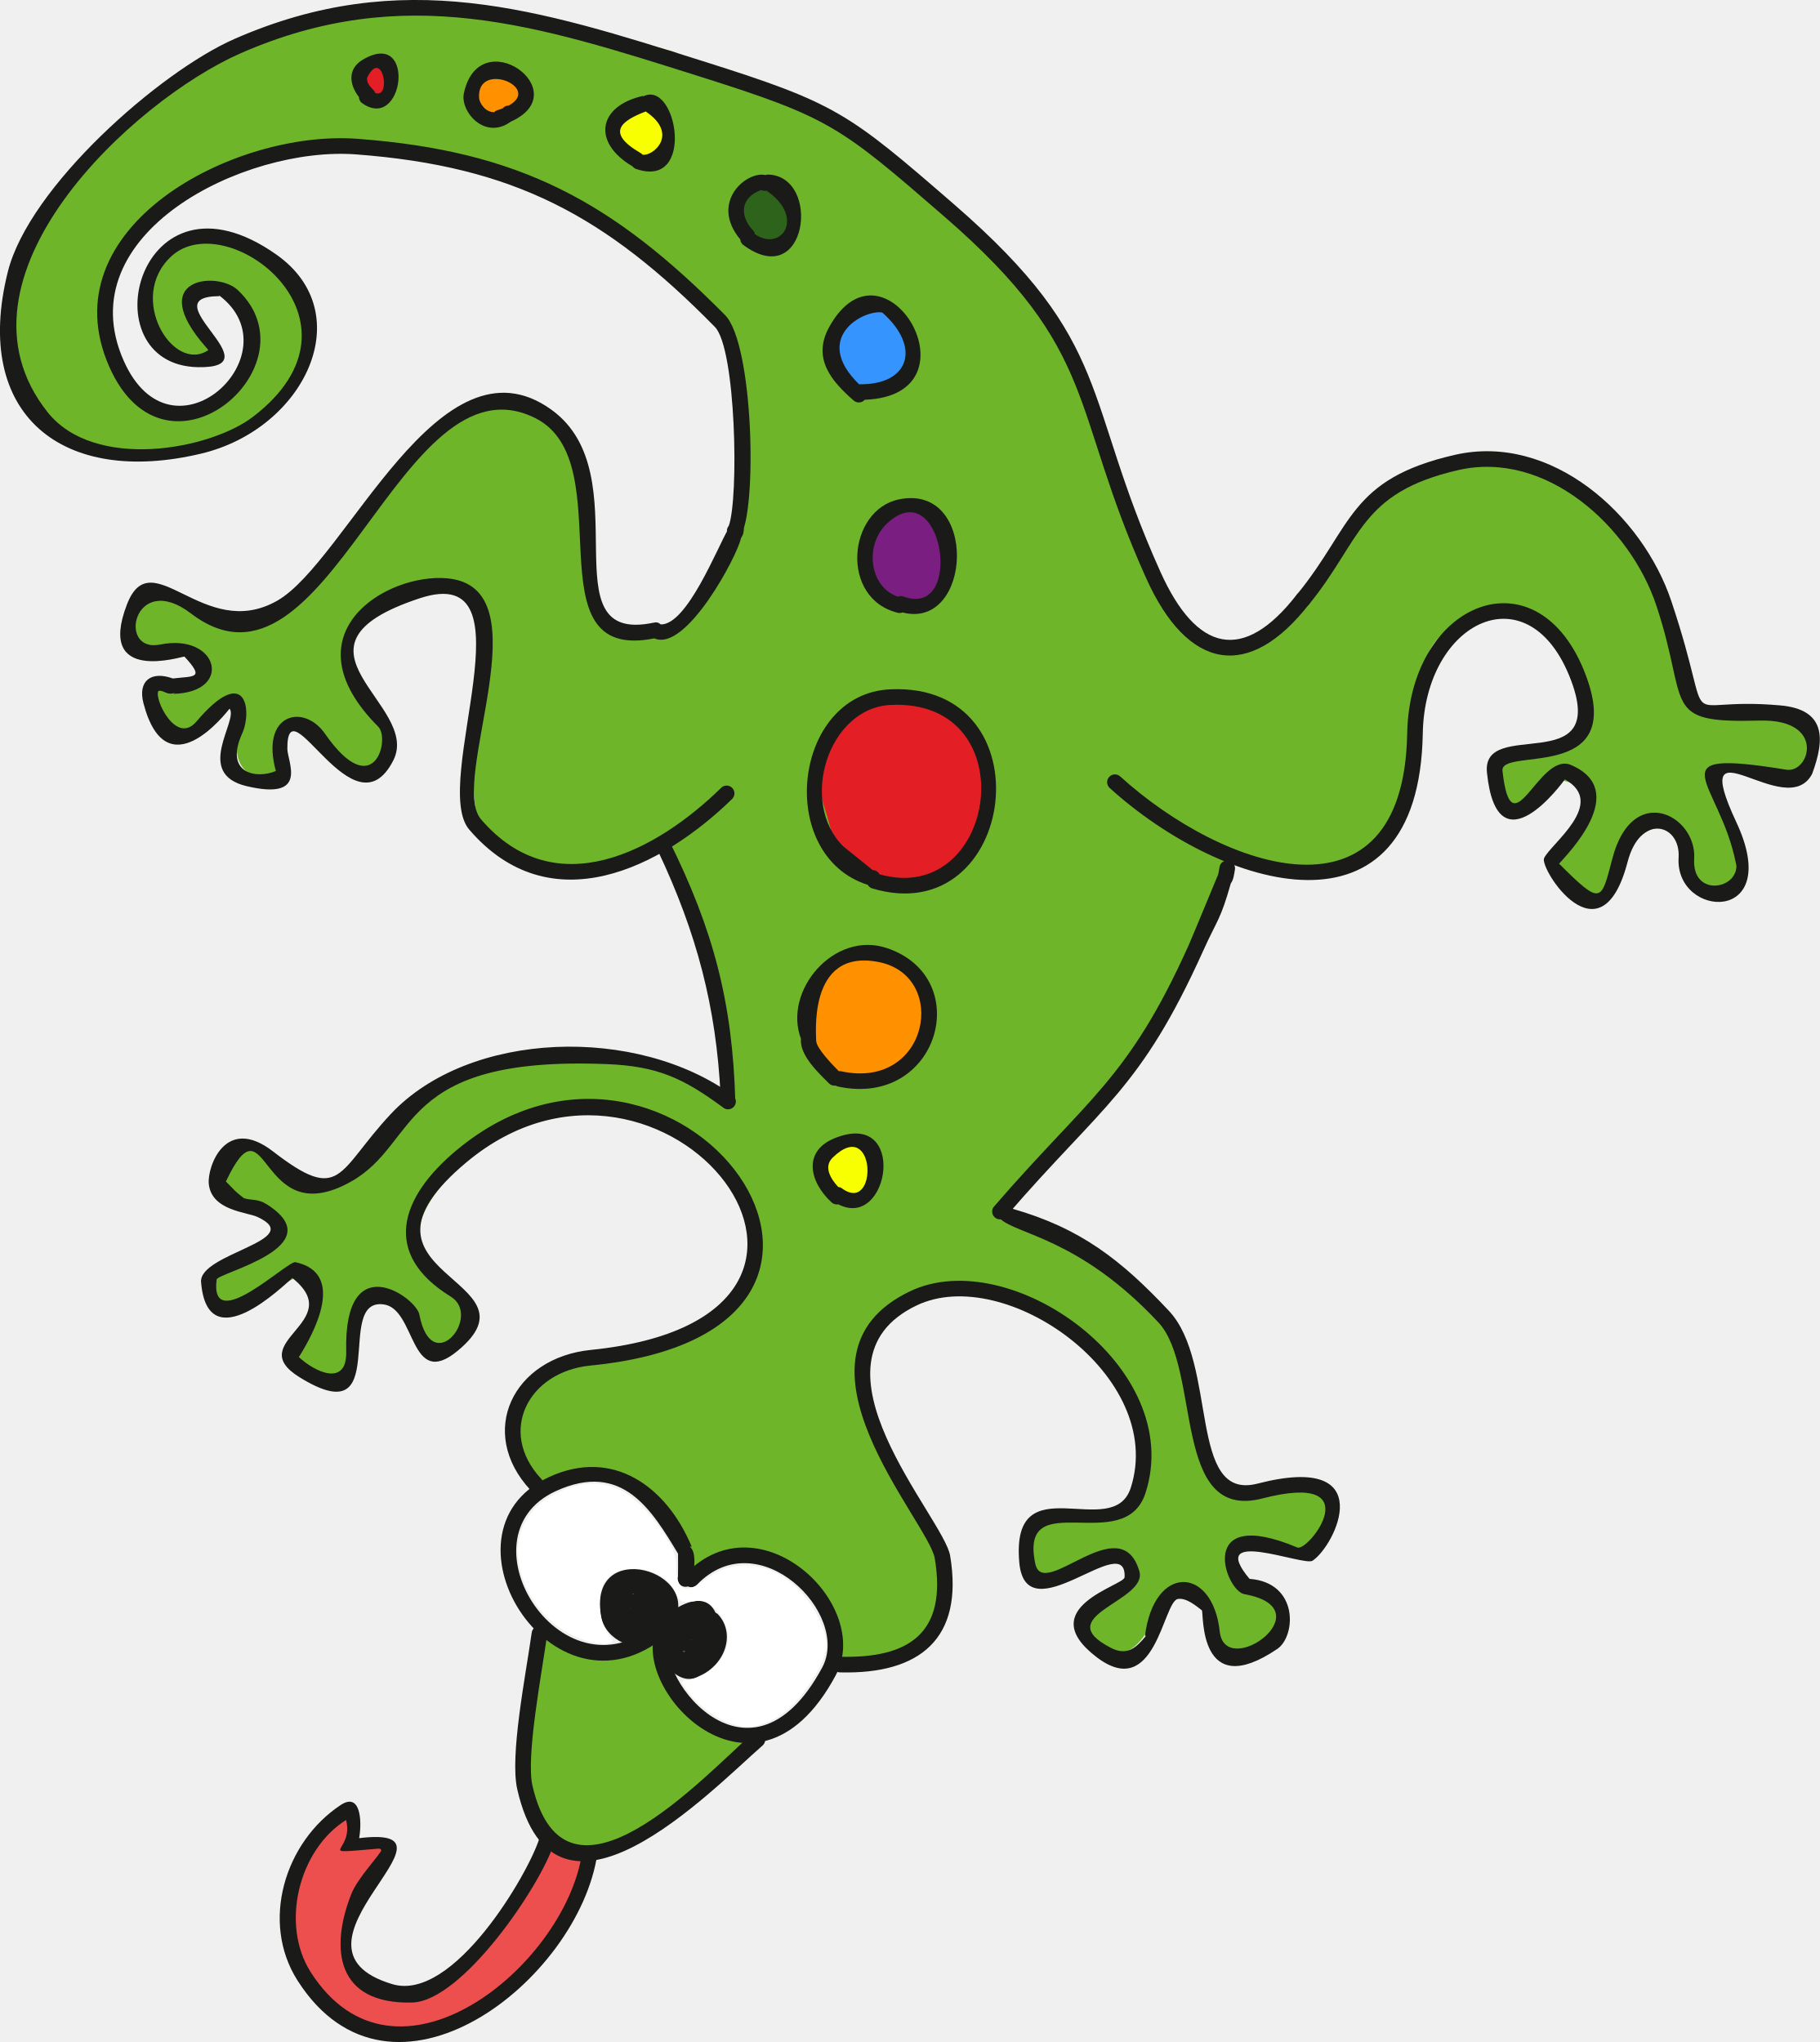
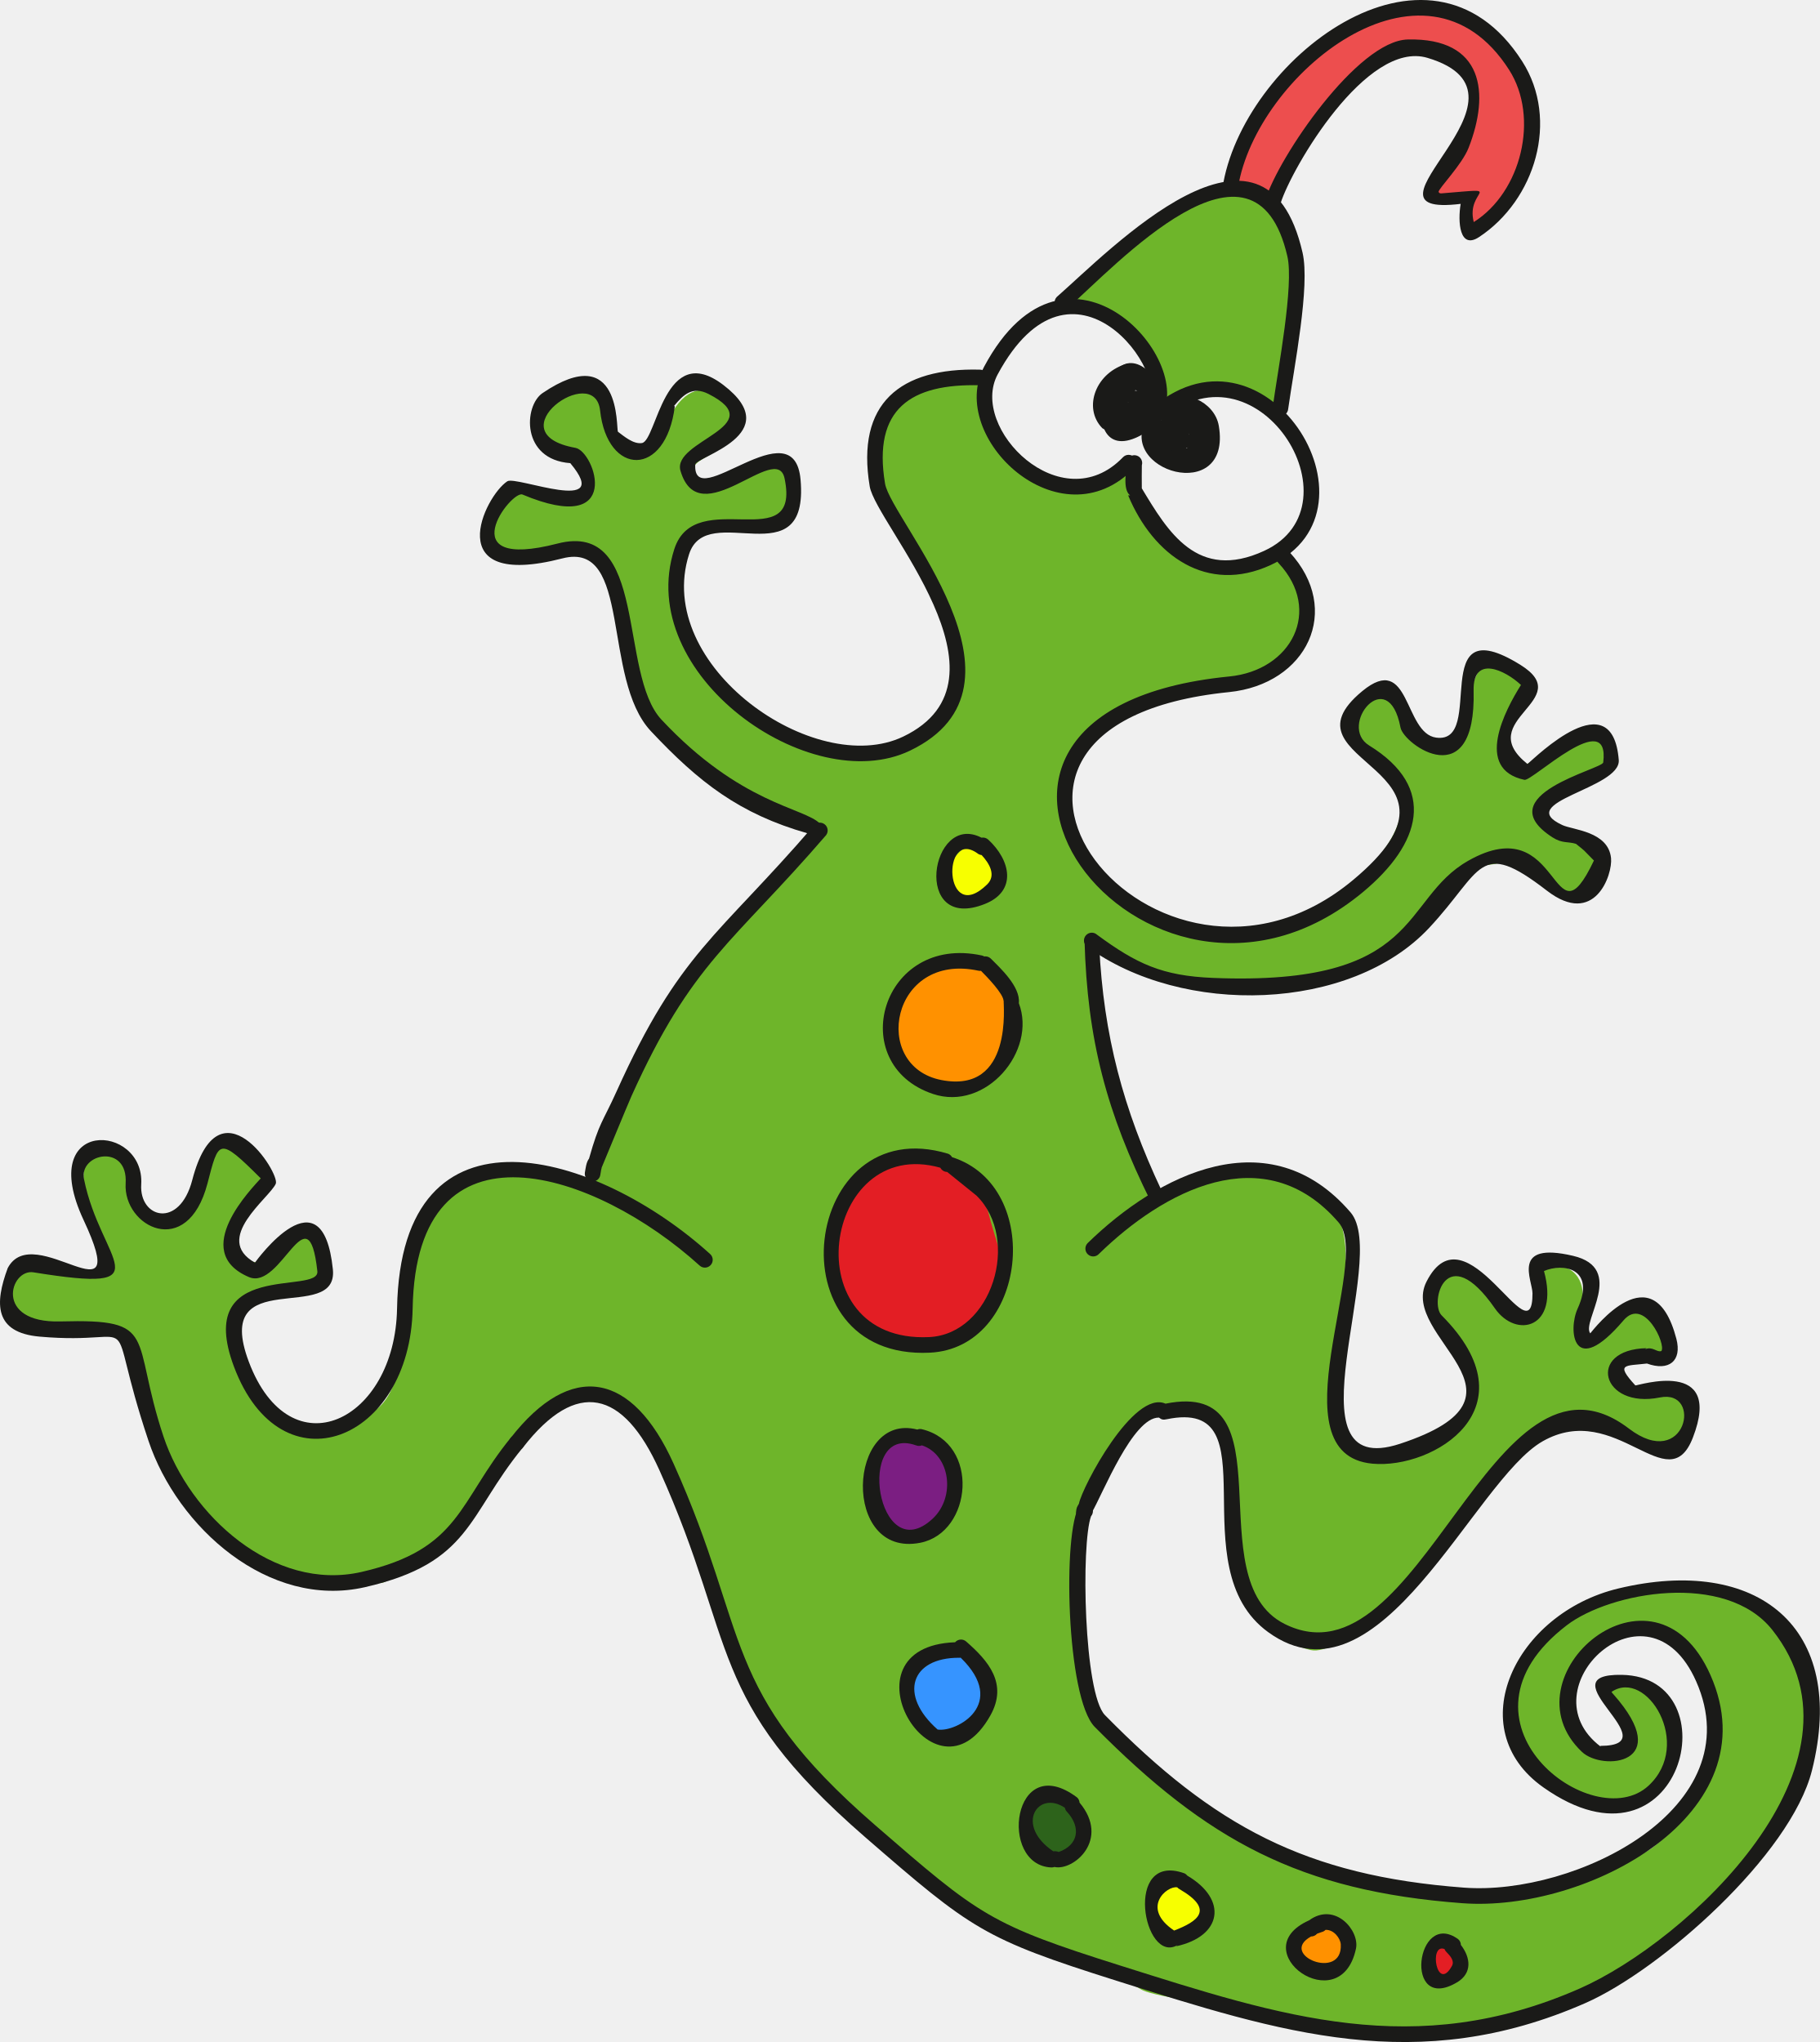
<svg xmlns="http://www.w3.org/2000/svg" width="32.186mm" height="36.119mm" viewBox="0 0 32.186 36.119" version="1.1" id="svg8">
  <defs id="defs2">
    <clipPath clipPathUnits="userSpaceOnUse" id="clipPath849">
      <path d="M -9,-9 H 851 V 605 H -9 Z" clip-rule="evenodd" id="path847" />
    </clipPath>
  </defs>
  <g id="layer1" transform="translate(-67.11012,-238.2269)">
-     <g id="g1911" transform="matrix(0.3527778,0,0,-0.3527778,-15.87394,433.8174)">
+     <g id="g1911" transform="matrix(-0.3527778,0,0,0.3527778,182.2742,78.77743)">
      <path d="m 262.646,462.145 c -0.534,-0.552 -1.802,-3.946 -3.481,-5.772 -1.393,-1.516 -3.727,-2.519 -5.508,-1.033 -0.932,0.778 -1.303,1.289 -1.062,2.72 0.092,0.547 2.116,3.7 1.945,3.857 -0.621,0.57 -2.1,-0.912 -1.573,1.184 0.337,1.339 -1.847,-0.298 -2.443,-1.922 -0.398,-1.085 -0.304,-0.449 -0.603,-1.861 -0.56,-2.64 -0.068,-2.725 1.465,-4.843 0.572,-0.79 1.289,-1.433 2.218,-1.737 1.877,-0.613 2.684,-0.67 4.526,0.066 0.81,0.324 4.447,3.41 4.75,4.317 0.172,0.514 1.876,2.845 1.627,3.955 -0.076,0.339 -0.938,0.416 -1.607,1.031 -0.129,0.119 -0.123,0.172 -0.253,0.037" style="fill:#ed4e4e;fill-opacity:1;fill-rule:evenodd;stroke:none" id="path1913" />
      <path d="m 260.408,497.747 c 0.655,0.671 4.392,1.361 5.35,1.157 2.907,-0.62 6.448,-2.481 6.945,-5.653 0.162,-1.035 0.547,-2.055 -0.262,-3.163 -1.148,-1.571 -0.875,-2.65 -3.595,-2.874 -0.513,-0.042 -5.242,-1.08 -5.59,-1.423 -1.22,-1.201 -1.681,-1.136 -2.113,-3.308 -0.096,-0.484 0.662,-3.102 1.714,-2.463 2.415,1.468 5.885,-0.91 6.53,-3.31 0.098,-0.363 0.521,-0.795 0.465,-1.366 l 0.034,-0.105 c 0.429,1.64 3.271,1.709 4.426,0.875 2.419,-1.745 2.386,-2.172 2.951,-4.871 0.118,-0.562 0.654,-0.118 1.633,-0.255 1.062,-0.149 2.958,1.525 3.409,2.353 0.518,0.952 -0.118,4.048 -0.831,4.814 -0.381,0.41 -2.576,4.314 -2.51,4.993 0.106,1.084 -0.904,1.775 -0.413,3.015 0.12,0.302 0.357,0.836 0.362,1.37 0.004,0.436 2.664,2.586 3.038,2.262 2.365,-0.282 2.846,0.175 5.437,-1.001 1.568,-0.712 3.64,-2.687 4.26,-4.264 0.714,-1.818 1.377,-3.105 0.478,-4.963 -1.04,-2.149 -5.624,0.702 -5.4,-3.173 0.039,-0.671 -0.161,-1.664 1.245,-1.129 0.589,0.224 3.471,2.038 3.727,0.373 0.128,-0.838 -2.229,-0.91 -2.272,-2.588 -0.01,-0.382 2.19,-3.486 3.773,0.54 0.587,1.493 2.366,1.355 2.644,-0.631 0.283,-2.022 2.873,-1.424 3.477,0.183 0.804,2.142 -3.054,1.574 -2.237,3.651 0.155,0.394 0.99,0.081 0.839,-0.077 1.159,0.802 2.758,-1.396 3.834,1.02 0.466,1.046 0.213,2.434 -1.157,2.276 -1.132,-0.131 -2.208,-0.639 -3.206,-0.395 -0.591,0.145 -1.773,1.965 -1.935,2.665 -0.33,1.429 -0.816,2.933 -1.198,4.38 -0.633,2.398 -1.923,3.088 -3.806,4.454 -0.089,0.064 -0.998,0.652 -1.041,0.667 -0.461,0.154 -2.886,1.491 -3.314,1.88 -0.674,0.614 -0.961,-0.142 0.761,1.667 0.647,0.68 1.418,1.704 2.112,2.432 0.066,0.069 0.132,0.143 0.197,0.214 1.458,0.123 6.635,9.136 6.934,10.854 0.031,0.175 0.801,2.827 1.073,2.663 3.767,-2.27 6.988,-0.718 8.697,3.203 0.387,0.888 -0.144,3.379 0.475,5.604 0.769,2.761 1.379,2.28 3.322,3.591 1.523,-0.648 1.586,0.517 3.767,-1.981 0.159,-0.182 1.064,-1.837 1.13,-2.213 0.851,-4.903 -6.261,-0.984 -3.903,-5.477 0.729,-1.389 1.61,1.323 2.912,1.07 2.656,-0.515 -0.297,-2.923 -0.342,-3.936 -0.054,-1.23 2.264,-2.974 2.784,-1.165 0.639,2.224 3.195,4.411 3.702,0.992 0.231,-1.555 3.938,-2.811 1.974,2.231 -1.219,3.129 -0.237,2.435 2.596,2.038 2.663,-0.373 2.098,3.339 -0.175,3.144 -0.482,-0.041 -3.121,0.116 -3.47,0.437 -1.136,1.044 -0.426,1.356 -1.329,3.062 -0.647,1.224 -0.776,2.956 -2.16,4.637 -1.532,1.86 -2.719,3.759 -5.429,4.229 -1.567,0.272 -0.769,0.586 -3.168,0.436 -1.821,-0.114 -0.778,0.17 -2.427,-0.6 -2.572,-1.201 -4.076,-3.8 -5.519,-6.108 l -0.108,-0.123 c -1.218,-2.191 -2.014,-2.876 -4.567,-2.436 -0.835,0.144 -2.333,2.025 -2.724,2.718 -2.06,3.653 -1.742,6.626 -4.009,10.725 -2.37,4.284 -4.39,7.059 -8.409,9.982 -0.37,0.269 -5.964,4.007 -6.188,4.048 -1.603,0.634 -3.89,1.218 -5.33,2.111 -0.827,0.512 -5.098,0.793 -7.134,1.682 -2.664,1.163 -5.565,0.654 -8.336,0.558 -0.225,-0.008 -0.792,-0.345 -0.944,-0.296 -0.495,-0.273 -2.344,0.118 -4.196,-1.04 -0.019,-0.012 -2.227,-0.905 -2.659,-1.129 -0.995,-0.518 -5.195,-3.195 -5.463,-4.118 -0.033,-0.113 -0.854,-1.225 -0.923,-1.289 -0.109,-0.52 -2.474,-1.859 -3.3,-4.576 -0.202,-0.666 -0.593,-1.159 -0.608,-2.034 -0.043,-2.598 -0.459,-2.346 0.804,-5.057 1.094,-2.347 5.665,-3.656 8.023,-2.48 0.554,0.276 1.367,-0.079 1.863,0.422 0.555,0.562 3.082,1.163 3.981,3.815 0.993,2.932 -0.239,4.98 -2.961,6.234 -2.126,0.98 -4.749,-0.49 -4.796,-2.819 -0.03,-1.493 -0.494,-1.78 1.287,-2.794 0.387,-0.22 1.434,-0.959 1.938,-0.208 0.064,0.096 -2.525,4.207 0.388,3.541 2.137,-0.489 2.836,-7.349 -2.67,-6.151 -1.287,0.28 -3.336,2.349 -3.298,3.914 0.076,3.152 0.68,4.595 3.312,6.722 0.442,0.357 3.898,2.121 4.221,2.007 3.107,0.472 3.935,0.969 7.292,0.296 2.155,-0.432 2.378,0.059 4.825,-1.083 1.267,-0.592 2.628,-0.897 4.021,-1.687 1.752,-0.995 7.633,-5.055 7.757,-7.151 0.082,-1.395 0.839,-2.386 0.674,-4.615 -0.044,-0.591 -3e-4,-0.83 -0.089,-1.497 1.002,-1.903 -1.785,-7.96 -4.128,-7.993 -3.404,-0.049 -3.26,1.123 -3.337,4.017 -0.071,2.676 -0.926,7.108 -4.087,7.813 -1.391,0.31 -4.804,-3.022 -5.657,-3.951 -0.439,-0.826 -3.858,-5.099 -4.683,-5.647 -2.234,-1.483 -2.562,-2.632 -5.528,-1.194 -0.313,0.152 -1.815,1.06 -2.135,0.84 -1.298,-0.41 -2.261,-3.414 1.02,-2.968 2.03,0.276 2.216,-2.62 -0.895,-1.654 -0.514,-0.444 0.683,-4.31 3.339,-1.248 0.188,0.217 1.488,0.627 0.996,-1.297 -0.326,-1.274 0.22,-2.195 1.569,-2.236 1.129,-0.034 -0.48,3.241 1.407,2.69 0.677,-0.198 1.475,-1.674 2.563,-2.126 1.496,-0.622 2.317,1.147 1.113,2.947 -1.005,1.503 -1.698,2.949 -0.343,4.422 0.369,0.542 3.238,2.079 3.849,1.85 1.664,-0.626 1.709,-0.393 2.171,-2.646 0.48,-2.343 -1.557,-8.29 0.164,-9.872 1.494,-1.373 2.273,-2.108 4.291,-1.847 1.231,0.159 3.018,0.504 3.949,1.307 1,0.862 1.844,-3.196 2.243,-3.991 0.135,-0.504 1.618,-7.006 1.617,-7.035 -0.095,-3.161 0.152,-0.829 -3.18,-0.203 -1.378,0.259 -2.366,0.401 -3.724,0.594 -0.849,0.121 -2.73,0.379 -3.475,0.057 -0.77,0.239 -4.903,-2.009 -5.476,-2.677 -0.434,-0.505 -3.262,-3.542 -3.697,-3.492 -1.207,0.139 -1.72,-0.912 -3.697,1.021 -0.957,0.935 -1.829,0.179 -2.174,-0.709 -0.809,-1.015 0.746,-1.655 1.636,-1.695 0.487,-0.021 2.77,-1.519 -0.126,-2.238 -1.055,-0.262 -2.717,-1.329 -1.841,-2.695 0.662,-1.033 2.142,0.09 3.01,0.725 1.832,1.341 2.176,0.771 1.589,-1.318 -0.327,-1.162 -1.746,-2.228 0.933,-3.118 1.718,-0.571 0.931,5.872 3.882,3.158 0.605,-0.556 0.17,-2.437 2.63,-1.233 0.804,0.393 0.838,1.878 -0.335,2.615 -2.432,1.528 -1.685,3.815 0.006,5.532 0.416,0.423 1.388,1.794 2.108,1.892 0.078,0.011 0.477,0.385 0.557,0.472" style="fill:#6eb52a;fill-opacity:1;fill-rule:evenodd;stroke:none" id="path1915" />
      <path d="m 268.379,472.894 c -1.003,-1.495 -2.852,-1.964 -4.371,-0.966 -0.256,0.168 -1.409,0.816 -1.566,0.645 -0.871,-0.948 -0.978,-4.642 -0.799,-5.95 0.284,-2.084 -0.383,-2.622 1.622,-4.466 1.377,-1.266 1.735,-1.131 3.534,-0.271 1.133,0.542 6.423,5.408 5.976,5.311 -0.918,-0.199 -4.144,2.415 -4.075,3.5 0.026,0.404 -0.272,0.117 -0.152,1.083 0.012,0.092 -0.205,1.06 -0.169,1.114" style="fill:#6eb52a;fill-opacity:1;fill-rule:evenodd;stroke:none" id="path1917" />
      <path d="m 277.968,511.274 c 0.873,-0.825 2.079,-1.148 3.255,-1.036 1.254,0.119 3.05,2.099 3.264,3.295 0.313,1.742 0.443,1.452 -0.283,3.283 -0.465,1.171 -1.473,1.949 -2.65,2.357 -1.388,0.481 -1.126,0.507 -2.662,0.125 -1.081,-0.269 -2.263,-2.252 -2.381,-3.338 -0.144,-1.318 -0.377,-0.636 0.146,-2.309 0.367,-1.174 0.164,-1.262 1.206,-2.141 0.076,-0.064 -0.039,-0.099 0.106,-0.236" style="fill:#e31e24;fill-opacity:1;fill-rule:evenodd;stroke:none" id="path1919" />
      <path d="m 279.688,524.326 c 1.482,-0.009 2.039,-1.016 2.924,1.054 0.388,0.906 -0.004,1.721 -0.454,2.52 -0.423,0.751 -0.597,1.006 -1.414,1.2 -0.816,0.194 -1.929,-0.91 -2.018,-1.709 -0.105,-0.938 -0.025,-1.868 0.634,-2.582 0.13,-0.141 0.247,-0.483 0.328,-0.483" style="fill:#7b1e82;fill-opacity:1;fill-rule:evenodd;stroke:none" id="path1921" />
      <path d="m 277.785,535.083 c 0.65,-0.829 3.108,0.763 3.055,1.46 -0.095,1.254 -0.494,1.67 -1.317,2.656 -0.797,0.955 -3.264,-1.031 -2.211,-3.21 0.083,-0.172 0.355,-0.757 0.472,-0.906" style="fill:#3694ff;fill-opacity:1;fill-rule:evenodd;stroke:none" id="path1923" />
      <path d="m 254.004,549.436 c 0.466,-0.66 0.676,0.809 0.63,1.274 -0.041,0.411 -0.407,0.563 -0.836,0.276 -0.597,-0.399 -0.366,-0.883 -0.063,-1.444 0.004,-0.008 0.385,-0.27 0.27,-0.107" style="fill:#e31e24;fill-opacity:1;fill-rule:evenodd;stroke:none" id="path1925" />
      <path d="m 276.82,500.839 c 1.135,-1.044 1.221,-0.938 2.733,-0.744 0.747,0.096 1.565,1.657 1.786,2.292 0.43,1.238 0.677,1.456 -0.287,2.83 -0.699,0.996 -1.905,1.769 -3.217,1.231 -0.463,-0.19 -1.436,-0.601 -1.641,-1.086 -0.414,-0.979 -0.252,-2.014 -0.174,-3.035 0.049,-0.653 0.34,-1.063 0.801,-1.487" style="fill:#ff9100;fill-opacity:1;fill-rule:evenodd;stroke:none" id="path1927" />
      <path d="m 259.347,548.657 c 0.233,0.133 1.784,-0.553 2.037,1.266 0.098,0.706 -0.958,0.433 -1.493,0.588 -0.276,0.08 -1.335,-0.978 -0.623,-1.754 0.017,-0.018 0.053,-0.115 0.079,-0.1" style="fill:#ff9100;fill-opacity:1;fill-rule:evenodd;stroke:none" id="path1929" />
      <path d="m 273.142,542.165 c 0.607,-0.375 1.79,-0.18 1.791,0.916 6e-4,1.387 -0.119,1.413 -1.269,2.131 -0.328,0.205 -1.723,-0.156 -1.327,-1.398 0.056,-0.174 0.573,-1.506 0.804,-1.649" style="fill:#2d631b;fill-opacity:1;fill-rule:evenodd;stroke:none" id="path1931" />
      <path d="m 266.733,546.673 c 0.682,-0.085 0.964,-0.634 1.73,0.349 0.057,0.072 0.525,2.977 -1.631,1.806 -0.613,-0.333 -0.649,-0.847 -0.785,-1.015 0.228,-1.063 0.154,-0.472 0.616,-1.034 z" style="fill:#f7ff00;fill-opacity:1;fill-rule:evenodd;stroke:none" id="path1933" />
      <path d="m 276.599,495.135 c 0.427,-0.775 1.184,-1.087 1.851,-0.32 0.497,0.573 0.363,0.306 0.446,1.154 0.04,0.408 -0.541,1.336 -1.091,1.187 -0.802,-0.218 -2.025,-0.918 -1.294,-1.873 0.014,-0.018 0.083,-0.138 0.088,-0.148" style="fill:#f7ff00;fill-opacity:1;fill-rule:evenodd;stroke:none" id="path1935" />
    </g>
-     <g id="g1937" transform="matrix(0.3527778,0,0,-0.3527778,-15.87394,433.8174)">
+     <g id="g1937" transform="matrix(-0.3527778,0,0,0.3527778,182.2805,78.75574)">
      <g id="g1939">
        <path d="m 268.911,472.532 c -1.242,-1.709 3.798,-8.648 7.537,-1.718 1.452,2.692 -3.191,7.356 -6.274,4.162 -0.146,-0.159 -0.394,-0.17 -0.553,-0.023 -0.159,0.146 -0.17,0.394 -0.023,0.553 3.727,3.863 9.419,-1.55 7.529,-5.079 -4.175,-7.797 -10.922,-0.096 -8.756,2.673 0.157,0.149 0.404,0.143 0.553,-0.013 0.149,-0.157 0.143,-0.404 -0.013,-0.553" style="fill:#1a1a18;fill-opacity:1;fill-rule:evenodd;stroke:none" id="path1941" />
      </g>
      <g id="g1943">
        <path d="m 268.924,472.678 c -5.753,-5.326 -12.221,4.903 -6.163,7.696 3.188,1.47 5.886,-0.463 7.148,-3.495 l -0.101,0.006 c 0.39,-0.3 0.188,-1.235 0.162,-1.739 -0.063,-0.207 -0.281,-0.324 -0.488,-0.261 -0.207,0.063 -0.323,0.281 -0.261,0.488 0.007,0.723 0.005,0.347 0.002,1.157 -1.299,2.153 -2.78,4.679 -6.135,3.133 -4.981,-2.295 0.452,-10.9 5.259,-6.455 0.146,0.159 0.394,0.17 0.553,0.023 0.159,-0.146 0.17,-0.394 0.023,-0.553" style="fill:#1a1a18;fill-opacity:1;fill-rule:evenodd;stroke:none" id="path1945" />
      </g>
      <g id="g1947">
        <path d="m 269.442,471.652 c 0.029,-0.018 0.059,-0.034 0.091,-0.048 0.017,0.006 0.033,0.014 0.049,0.026 -0.048,-10e-4 -0.095,0.006 -0.141,0.022 z m 0.473,0.558 c 0.057,0.191 0.083,0.384 0.053,0.507 -0.095,-0.022 -0.259,-0.102 -0.307,-0.154 0.01,-0.085 0.122,-0.199 0.176,-0.254 0.032,-0.029 0.058,-0.063 0.078,-0.099 z m -1.329,-0.685 c -0.598,0.642 -0.714,1.67 0.818,2.414 3.324,1.612 1.672,-6.116 -0.866,-2.897 -0.1,0.156 -0.076,0.356 0.048,0.483" style="fill:#1a1a18;fill-opacity:1;fill-rule:evenodd;stroke:none" id="path1949" />
      </g>
      <g id="g1951">
        <path d="m 269.53,472.919 c 0.466,0.194 0.654,0.1 1.029,-0.227 0.159,-0.146 0.17,-0.394 0.023,-0.553 -0.146,-0.159 -0.394,-0.17 -0.553,-0.023 -0.113,0.099 -0.081,0.078 -0.131,0.112 l -0.009,-0.004 c -0.192,-0.099 -0.428,-0.024 -0.527,0.168 -0.099,0.192 -0.024,0.428 0.168,0.527" style="fill:#1a1a18;fill-opacity:1;fill-rule:evenodd;stroke:none" id="path1953" />
      </g>
      <g id="g1955">
        <path d="m 269.785,471.04 c 0.948,0.241 1.379,1.35 0.938,1.854 -0.17,0.134 -0.2,0.379 -0.067,0.55 0.133,0.17 0.379,0.2 0.549,0.067 0.998,-1.029 0.313,-2.833 -1.284,-3.24 -0.213,-0.038 -0.416,0.104 -0.454,0.317 -0.038,0.213 0.104,0.416 0.317,0.454" style="fill:#1a1a18;fill-opacity:1;fill-rule:evenodd;stroke:none" id="path1957" />
      </g>
      <g id="g1959">
        <path d="m 268.321,473.445 c 0.998,2.06 -3.463,2.055 -2.068,-0.254 0.209,-0.346 0.631,-0.465 1.013,-0.499 0.138,0.107 0.335,0.111 0.48,-6e-4 0.171,-0.133 0.201,-0.379 0.069,-0.549 -0.558,-0.615 -2.239,-0.017 -2.453,1.257 -0.672,3.996 5.265,2.266 3.568,-0.446 -0.136,-0.168 -0.382,-0.194 -0.55,-0.058 -0.168,0.136 -0.194,0.382 -0.058,0.55" style="fill:#1a1a18;fill-opacity:1;fill-rule:evenodd;stroke:none" id="path1961" />
      </g>
      <g id="g1963">
        <path d="m 268.21,474.421 c 0.656,-0.672 0.502,-1.098 0.045,-1.298 -0.101,-0.516 -0.459,-0.788 -1.173,-0.326 -0.13,0.084 -0.221,0.179 -0.28,0.283 -0.929,0.244 -1.599,0.977 -0.241,2.141 0.666,0.57 1.234,0.022 1.522,-0.722 0.046,-0.017 0.089,-0.043 0.127,-0.078 z m -1.371,-0.63 c 0.036,0.065 0.08,0.13 0.13,0.193 0.142,0.154 0.38,0.169 0.539,0.035 -0.148,0.209 -0.393,0.406 -0.54,0.498 -0.387,-0.431 -0.335,-0.636 -0.129,-0.726" style="fill:#1a1a18;fill-opacity:1;fill-rule:evenodd;stroke:none" id="path1965" />
      </g>
      <g id="g1967">
        <path d="m 267.421,472.358 c -4.235,1.391 1.517,3.461 1.435,1.385 0.046,-0.171 -0.029,-0.357 -0.191,-0.445 -0.19,-0.103 -0.427,-0.033 -0.531,0.157 -0.014,0.029 -0.025,0.053 -0.034,0.075 -0.752,0.676 -2.37,0.204 -0.476,-0.416 0.209,-0.056 0.333,-0.271 0.277,-0.48 -0.056,-0.209 -0.271,-0.333 -0.479,-0.276 z m 0.651,1.358 c 8e-4,0.015 0.002,0.031 0.004,0.049 -0.002,-0.017 -0.003,-0.033 -0.004,-0.049" style="fill:#1a1a18;fill-opacity:1;fill-rule:evenodd;stroke:none" id="path1969" />
      </g>
      <g id="g1971">
        <path d="m 268.057,473.727 c 0.019,0.414 0.004,0.536 -0.279,0.826 -0.159,0.146 -0.169,0.394 -0.023,0.553 0.146,0.159 0.394,0.17 0.553,0.023 0.498,-0.511 0.555,-0.785 0.524,-1.512 -0.03,-0.214 -0.229,-0.363 -0.442,-0.333 -0.214,0.03 -0.363,0.229 -0.333,0.443" style="fill:#1a1a18;fill-opacity:1;fill-rule:evenodd;stroke:none" id="path1973" />
      </g>
      <g id="g1975">
        <path d="m 273.493,466.94 c -2.676,-2.345 -10.447,-10.46 -12.33,-2.223 -0.383,1.677 0.418,5.686 0.721,7.826 0.015,0.215 0.202,0.378 0.418,0.363 0.216,-0.015 0.378,-0.202 0.363,-0.418 -0.276,-1.98 -1.074,-6.139 -0.74,-7.591 1.648,-7.149 8.642,0.518 10.991,2.573 0.146,0.159 0.394,0.17 0.553,0.023 0.159,-0.146 0.17,-0.394 0.023,-0.553" style="fill:#1a1a18;fill-opacity:1;fill-rule:evenodd;stroke:none" id="path1977" />
      </g>
      <g id="g1979">
        <path d="m 265.181,461.488 c -0.94,-6.376 -10.332,-13.733 -15.032,-6.363 -1.873,2.936 -0.642,6.953 2.164,8.804 0.988,0.652 1.075,-0.781 0.924,-1.663 5.926,0.719 -4.576,-5.461 1.665,-7.321 3.065,-0.913 6.816,5.546 7.361,7.285 0.047,0.211 0.256,0.344 0.467,0.297 0.211,-0.047 0.344,-0.256 0.297,-0.467 -0.661,-2.143 -4.613,-7.976 -7.136,-8.036 -3.817,-0.091 -4.122,2.703 -3.051,5.433 0.332,0.848 1.509,2.039 1.506,2.212 -0.013,0.024 -0.043,0.047 -0.065,0.064 -0.045,0.008 -0.056,0.009 -0.115,0.004 -3.303,-0.272 -1.163,-0.223 -1.585,1.441 -2.383,-1.496 -3.299,-5.24 -1.774,-7.629 4.242,-6.648 12.696,0.27 13.592,5.895 -0.013,0.216 0.152,0.401 0.368,0.414 0.216,0.012 0.401,-0.152 0.414,-0.368" style="fill:#1a1a18;fill-opacity:1;fill-rule:evenodd;stroke:none" id="path1981" />
      </g>
      <g id="g1983">
        <path d="m 277.339,471.361 c 3.455,-0.088 5.383,1.168 4.757,4.93 -0.307,1.846 -8.02,10.144 -1.247,13.392 5.013,2.404 13.846,-3.82 11.811,-10.11 -1.049,-3.244 -6.368,0.462 -5.526,-3.545 0.399,-1.898 4.272,2.839 5.217,-0.377 0.446,-1.518 -4.578,-2.238 -1.406,-3.853 0.795,-0.404 1.256,0.019 1.74,0.614 l -0.051,-0.009 c 0.442,3.614 3.389,3.526 3.747,0.226 0.27,-2.48 5.326,1.136 1.237,1.87 -0.976,0.175 -2.457,4.487 2.654,2.341 0.562,-0.236 3.698,3.868 -1.755,2.458 -4.567,-1.181 -3.038,6.506 -5.215,8.832 -3.973,4.245 -7.134,4.396 -7.946,5.21 -0.159,0.146 -0.17,0.394 -0.023,0.553 0.146,0.159 0.394,0.17 0.553,0.023 0.076,-0.076 0.056,-0.054 0.088,-0.088 3.429,-0.975 5.465,-2.573 7.858,-5.121 2.483,-2.644 0.938,-9.57 4.441,-8.665 6.195,1.601 3.898,-3.126 2.759,-3.867 -0.44,-0.286 -5.366,1.733 -3.156,-0.909 2.476,-0.181 2.334,-2.874 1.391,-3.513 -3.963,-2.684 -3.685,1.767 -3.779,1.937 -0.298,0.224 -0.778,0.638 -1.205,0.568 -0.749,-0.124 -1.117,-5.182 -4.085,-2.908 -3.216,2.465 1.393,3.592 1.413,3.991 0.128,2.497 -4.96,-2.938 -5.28,0.758 -0.433,5.001 4.702,0.964 5.59,3.734 1.795,5.596 -6.314,11.263 -10.736,9.143 -5.956,-2.854 1.362,-10.639 1.68,-12.547 0.696,-4.171 -1.528,-5.955 -5.521,-5.851 -0.216,-0.002 -0.393,0.172 -0.395,0.388 -0.002,0.216 0.172,0.393 0.388,0.395" style="fill:#1a1a18;fill-opacity:1;fill-rule:evenodd;stroke:none" id="path1985" />
      </g>
      <g id="g1987">
        <path d="m 261.823,479.721 c -2.69,2.902 -0.881,6.63 3.03,7.025 16.322,1.648 3.665,17.664 -6.222,9.42 -6.831,-5.695 3.981,-5.806 -0.462,-9.47 -2.414,-1.989 -2.068,2.114 -3.705,2.332 -2.541,0.34 0.519,-6.584 -4.215,-3.653 -2.886,1.787 2.423,2.754 -0.362,4.976 -0.43,-0.359 -4.258,-4.153 -4.576,-0.203 -0.116,1.44 5.34,2.104 2.825,3.266 -0.533,0.247 -2.298,0.311 -2.438,1.654 -0.086,0.829 0.818,3.484 3.216,1.633 3.448,-2.663 3.199,-1.028 5.904,1.868 3.936,4.212 12.371,4.455 17.178,0.919 0.159,-0.146 0.17,-0.394 0.023,-0.553 -0.146,-0.159 -0.394,-0.17 -0.553,-0.023 -1.978,1.455 -3.264,2.062 -5.812,2.164 -10.559,0.425 -9.369,-3.934 -12.803,-5.878 -4.726,-2.675 -4.151,4.504 -6.295,-0.007 0.631,-0.637 0.349,-0.392 0.929,-0.86 -0.025,0.022 -0.016,0.015 -0.028,0.023 0.401,-0.126 0.683,-0.01 1.168,-0.32 3.309,-2.118 -2.492,-3.419 -2.535,-3.761 -0.357,-2.85 3.558,0.956 3.949,0.872 2.534,-0.539 0.972,-3.495 0.175,-4.758 0.799,-0.748 2.418,-1.52 2.374,0.286 -0.131,5.289 3.503,2.704 3.666,1.849 0.616,-3.243 3.17,-0.085 1.572,0.899 -3.454,2.127 -2.574,4.949 0.296,7.34 11.019,9.181 24.523,-9.048 6.714,-10.799 -3.129,-0.307 -4.668,-3.313 -2.485,-5.666 0.159,-0.146 0.17,-0.394 0.023,-0.553 -0.146,-0.159 -0.394,-0.17 -0.553,-0.023" style="fill:#1a1a18;fill-opacity:1;fill-rule:evenodd;stroke:none" id="path1989" />
      </g>
      <g id="g1991">
        <path d="m 285.051,493.918 c 4.696,5.447 6.718,6.341 9.757,13.083 0.207,0.46 1.493,3.592 1.504,3.606 l -0.011,-0.016 c 0.04,0.149 0.01,0.031 0.069,0.359 0.031,0.214 0.229,0.362 0.443,0.332 0.214,-0.031 0.362,-0.229 0.332,-0.443 -0.039,-0.21 -0.065,-0.518 -0.209,-0.704 -0.524,-1.854 -0.674,-1.801 -1.383,-3.374 -3.158,-7 -5.038,-7.703 -9.877,-13.314 -0.13,-0.173 -0.376,-0.207 -0.548,-0.076 -0.173,0.13 -0.207,0.376 -0.077,0.548" style="fill:#1a1a18;fill-opacity:1;fill-rule:evenodd;stroke:none" id="path1993" />
      </g>
      <g id="g1995">
        <path d="m 271.359,499.461 c -0.217,4.5 -1.206,8.194 -3.123,12.266 -0.159,0.146 -0.17,0.394 -0.023,0.553 0.146,0.159 0.394,0.17 0.553,0.023 2.221,-4.472 3.191,-8.114 3.329,-13.109 -0.074,-0.203 -0.298,-0.308 -0.502,-0.234 -0.203,0.074 -0.308,0.298 -0.234,0.501" style="fill:#1a1a18;fill-opacity:1;fill-rule:evenodd;stroke:none" id="path1997" />
      </g>
      <g id="g1999">
        <path d="m 271.948,514.383 c -3.537,-3.456 -9.116,-6.295 -13.192,-1.55 -1.981,2.307 3.345,13.52 -2.479,11.601 -7.411,-2.442 0.098,-5.322 -1.327,-8.128 -1.984,-3.906 -5.322,3.986 -5.314,0.585 0.001,-0.658 1.099,-2.615 -2.031,-1.881 -2.678,0.628 -0.403,3.293 -0.865,3.888 -0.178,-0.21 -3.165,-4.119 -4.316,0.267 -0.295,1.123 0.38,1.644 1.472,1.246 1.094,0.13 1.606,-0.018 0.583,1.097 -0.096,0.028 -4.442,-1.421 -2.884,2.616 1.241,3.215 3.837,-1.908 7.526,0.182 3.474,1.967 8.137,13.647 13.762,9.576 4.524,-3.274 -0.285,-11.792 5.094,-10.677 0.162,0.034 0.253,0.026 0.386,-0.084 1.316,-0.022 2.828,3.85 3.376,4.776 0.012,0.212 0.191,0.376 0.405,0.369 0.216,-0.008 0.385,-0.189 0.377,-0.405 -0.026,-0.234 -0.038,-0.232 -0.145,-0.422 -0.159,-0.833 -2.739,-5.729 -4.341,-5.016 -6.326,-1.274 -1.53,8.821 -5.968,11.043 -6.818,3.413 -10.395,-15.036 -17.264,-9.794 -2.863,2.184 -3.727,-2.002 -1.552,-1.56 2.938,0.596 3.693,-2.404 0.669,-2.471 l 0.072,0.054 c -0.379,-0.164 -0.597,0.175 -0.817,0.088 -0.248,-0.33 0.869,-2.747 1.9,-1.534 2.527,2.972 2.796,0.496 2.297,-0.596 -0.923,-2.025 0.741,-2.293 1.688,-1.88 -0.789,2.88 1.392,3.409 2.461,1.872 2.45,-3.525 3.292,-0.273 2.67,0.351 -4.643,4.656 0.414,7.718 3.467,7.436 4.946,-0.457 0.032,-10.155 1.692,-12.087 3.737,-4.349 8.834,-1.545 12.022,1.57 0.146,0.159 0.394,0.17 0.553,0.023 0.159,-0.146 0.17,-0.394 0.023,-0.553" style="fill:#1a1a18;fill-opacity:1;fill-rule:evenodd;stroke:none" id="path2001" />
      </g>
      <g id="g2003">
        <path d="m 271.765,528.057 c 0.513,1.39 0.367,8.902 -0.695,9.982 -5.464,5.562 -10.064,8.055 -17.997,8.65 -5.583,0.419 -14.459,-3.966 -11.643,-10.341 2.426,-5.492 8.621,0.368 4.792,3.267 l 0.011,-0.034 c -3.552,-0.01 2.865,-3.633 -1.077,-3.561 -5.573,0.101 -3.012,10.546 3.934,5.643 4.174,-2.945 1.427,-8.731 -3.761,-9.974 -6.942,-1.663 -11.512,1.916 -9.704,9.123 1.065,4.247 7.595,10.012 11.355,11.663 8.413,3.692 15.264,1.485 23.493,-1.112 6.685,-2.11 7.272,-2.566 12.609,-7.196 8.039,-6.976 6.362,-9.606 10.326,-18.409 1.812,-4.026 4.154,-4.592 6.833,-1.145 0.126,0.176 0.37,0.216 0.546,0.09 0.176,-0.126 0.216,-0.37 0.09,-0.546 -3.043,-3.914 -6.106,-3.33 -8.181,1.276 -3.885,8.623 -2.268,11.327 -10.106,18.125 -5.252,4.555 -5.755,4.977 -12.324,7.05 -8.045,2.539 -14.755,4.754 -22.98,1.147 -5.369,-2.355 -15.011,-11.245 -9.677,-17.983 2.347,-2.965 8.134,-1.902 10.308,-0.238 6.321,4.836 -1.315,10.612 -4.096,8.046 -2.255,-2.08 0.098,-5.901 1.854,-4.704 -0.028,0.047 -0.075,0.095 -0.103,0.127 -3.1,3.506 0.551,3.853 1.579,2.885 3.984,-3.753 -3.584,-10.313 -6.439,-3.853 -3.08,6.968 6.194,11.9 12.434,11.435 8.158,-0.608 12.803,-3.152 18.435,-8.838 1.437,-1.45 1.621,-9.837 0.764,-11.095 -0.151,-0.154 -0.399,-0.157 -0.554,-0.005 -0.146,0.143 -0.156,0.372 -0.029,0.527" style="fill:#1a1a18;fill-opacity:1;fill-rule:evenodd;stroke:none" id="path2005" />
      </g>
      <g id="g2007">
        <path d="m 300.274,524.648 c 2.764,3.379 2.571,5.756 7.891,6.975 4.844,1.109 9.409,-3.01 10.856,-7.331 2.352,-7.024 -0.006,-4.748 5.458,-5.23 2.281,-0.201 2.261,-1.659 1.601,-3.436 -1.306,-2.488 -6.321,2.973 -3.8,-2.418 2.419,-5.172 -3.083,-4.841 -2.893,-1.777 0.105,1.694 -1.916,2.245 -2.558,-0.218 -1.344,-5.154 -4.421,-0.338 -4.187,0.186 0.321,0.718 3.182,2.753 1.044,3.953 -0.085,-0.115 -3.391,-4.685 -3.907,0.336 -0.289,2.81 6.077,-0.329 4.217,4.626 -2.08,5.54 -7.335,3.001 -7.435,-2.659 -0.193,-10.853 -10.071,-7.835 -15.699,-2.732 -0.159,0.146 -0.17,0.394 -0.023,0.553 0.146,0.159 0.394,0.17 0.553,0.023 5.2,-4.714 14.208,-7.789 14.387,2.146 0.12,6.666 6.592,9.233 8.958,2.924 2.037,-5.433 -4.315,-3.567 -4.18,-4.789 0.456,-4.122 1.808,0.986 3.43,0.296 3.018,-1.285 -0.2,-4.497 -0.592,-4.95 2.132,-2.128 2.103,-1.914 2.672,0.261 1.008,3.851 4.235,2.164 4.101,-0.013 -0.124,-2.011 2.35,-1.511 2.087,-0.205 -0.835,4.153 -4.137,5.747 2.534,4.669 1.176,-0.19 2.005,2.553 -1.345,2.462 -5.006,-0.136 -3.493,0.725 -5.175,5.775 -1.307,3.926 -5.51,7.798 -9.929,6.785 -4.97,-1.14 -4.846,-3.507 -7.49,-6.742 -0.146,-0.159 -0.394,-0.17 -0.553,-0.023 -0.159,0.146 -0.17,0.394 -0.023,0.553 z m 25.807,-9.022 -0.004,-0.012 0.007,0.016 -0.003,-0.004 z" style="fill:#1a1a18;fill-opacity:1;fill-rule:evenodd;stroke:none" id="path2009" />
      </g>
      <g id="g2011">
        <path d="m 277.465,494.829 c 1.805,-1.287 1.689,3.693 -0.491,1.556 -0.465,-0.456 -0.104,-1.056 0.28,-1.469 0.075,-0.007 0.149,-0.036 0.212,-0.087 z m -0.204,-0.784 c -0.117,-0.022 -0.243,0.01 -0.338,0.096 -1.115,1.024 -1.463,2.57 0.158,3.223 3.686,1.484 2.747,-4.651 0.179,-3.319" style="fill:#1a1a18;fill-opacity:1;fill-rule:evenodd;stroke:none" id="path2013" />
      </g>
      <g id="g2015">
        <path d="m 277.412,500.715 c 4.386,-0.949 5.42,4.787 1.862,5.481 -3.639,0.71 -3.093,-3.865 -3.127,-3.974 0.005,0.015 0.004,0.008 0.006,0.019 -0.004,-0.361 0.835,-1.222 1.131,-1.519 0.042,0.005 0.085,0.002 0.128,-0.007 z m -0.29,-0.716 c -0.112,-0.016 -0.23,0.017 -0.32,0.1 -0.478,0.477 -1.503,1.416 -1.414,2.243 -0.914,2.41 1.66,5.441 4.306,4.552 4.442,-1.491 2.598,-8.034 -2.455,-6.942 -0.042,0.01 -0.082,0.026 -0.117,0.047" style="fill:#1a1a18;fill-opacity:1;fill-rule:evenodd;stroke:none" id="path2017" />
      </g>
      <g id="g2019">
        <path d="m 279.323,510.593 c 5.917,-1.669 7.415,8.814 0.563,8.492 -3.148,-0.148 -4.611,-4.899 -2.374,-7.095 l 1.464,-1.181 0.017,-0.005 c 0.142,-0.006 0.267,-0.089 0.33,-0.211 z m -0.585,-0.53 -0.007,0.002 c -4.643,1.484 -3.753,9.57 1.122,9.802 7.994,0.38 6.382,-12.188 -0.919,-9.975 -0.086,0.034 -0.154,0.096 -0.197,0.171" style="fill:#1a1a18;fill-opacity:1;fill-rule:evenodd;stroke:none" id="path2021" />
      </g>
      <g id="g2023">
        <path d="m 280.552,524.51 c 3.06,-1.077 1.941,6.25 -0.834,3.689 -1.18,-1.089 -0.894,-3.216 0.529,-3.686 0.095,0.039 0.204,0.041 0.305,-0.004 z m -0.074,-0.789 c -0.065,-0.026 -0.137,-0.035 -0.21,-0.022 -2.953,0.693 -2.549,5.184 0.059,5.698 3.972,0.783 3.656,-6.578 0.151,-5.676" style="fill:#1a1a18;fill-opacity:1;fill-rule:evenodd;stroke:none" id="path2025" />
      </g>
      <g id="g2027">
        <path d="m 278.373,535.163 c 2.443,-0.011 3.052,1.867 1.087,3.599 -0.948,0.15 -3.547,-1.276 -1.159,-3.6 0.024,0.003 0.048,0.003 0.072,10e-4 z m 0.211,-0.776 -0.009,-0.01 c -0.146,-0.159 -0.394,-0.17 -0.553,-0.023 -1.093,0.956 -2.103,2.104 -1.207,3.703 2.775,4.95 7.698,-3.453 1.769,-3.671" style="fill:#1a1a18;fill-opacity:1;fill-rule:evenodd;stroke:none" id="path2029" />
      </g>
      <g id="g2031">
        <path d="m 273.08,542.685 c 1.346,-0.909 2.531,0.859 0.584,2.182 -0.091,-0.011 -0.182,-0.004 -0.276,0.034 -0.972,-0.342 -1.135,-1.212 -0.428,-2 0.065,-0.059 0.105,-0.136 0.12,-0.216 z m -0.736,-0.26 c -1.554,1.861 0.306,3.442 1.258,3.228 0.047,0.017 0.102,0.025 0.149,0.024 2.682,-0.094 1.957,-5.94 -1.282,-3.51 -0.076,0.07 -0.118,0.163 -0.125,0.259" style="fill:#1a1a18;fill-opacity:1;fill-rule:evenodd;stroke:none" id="path2033" />
      </g>
      <g id="g2035">
        <path d="m 267.446,546.675 c 0.505,-0.1 1.856,1.022 0.157,2.166 -1.191,-0.459 -2.044,-1.046 -0.269,-2.077 0.044,-0.023 0.081,-0.054 0.112,-0.089 z m -0.508,-0.585 c -2.037,1.2 -1.738,3.038 0.564,3.54 l -0.075,-0.062 c 1.722,1.007 2.732,-4.695 -0.336,-3.598 -0.062,0.028 -0.114,0.07 -0.152,0.12" style="fill:#1a1a18;fill-opacity:1;fill-rule:evenodd;stroke:none" id="path2037" />
      </g>
      <g id="g2039">
        <path d="m 260.209,548.918 c 0.08,0.026 0.153,0.052 0.222,0.079 l 0.017,0.015 c 0.077,0.084 0.183,0.127 0.289,0.126 1.673,0.922 -1.591,2.254 -1.489,0.398 0.017,-0.305 0.35,-0.753 0.766,-0.728 0.051,0.053 0.118,0.093 0.195,0.11 z m 0.629,-0.588 c -1.303,-0.951 -2.543,0.512 -2.352,1.417 0.773,3.651 5.711,0.091 2.352,-1.417" style="fill:#1a1a18;fill-opacity:1;fill-rule:evenodd;stroke:none" id="path2041" />
      </g>
      <g id="g2043">
        <path d="m 254.048,549.767 c 0.803,-0.307 0.38,2.219 -0.374,0.847 -0.143,-0.261 0.104,-0.52 0.27,-0.69 0.049,-0.045 0.083,-0.099 0.104,-0.157 z m -0.822,-0.204 c -0.484,0.625 -0.587,1.412 0.194,1.875 2.707,1.605 2.065,-3.703 -0.058,-2.165 -0.088,0.076 -0.134,0.182 -0.136,0.29" style="fill:#1a1a18;fill-opacity:1;fill-rule:evenodd;stroke:none" id="path2045" />
      </g>
    </g>
-     <path style="fill:#ffffff;fill-opacity:0.99;stroke-width:0.004" d="m 48.947,115.239 c -0.915,-0.263 -2.196,-1.17 -2.834,-2.007 -0.289,-0.379 -0.526,-0.729 -0.526,-0.776 0,-0.048 0.336,-0.14 0.746,-0.206 0.905,-0.145 1.895,-1.053 2.22,-2.036 0.303,-0.917 0.003,-1.949 -0.785,-2.704 -0.506,-0.485 -0.699,-0.547 -1.438,-0.464 -0.829,0.093 -0.862,0.075 -1.164,-0.631 -0.789,-1.847 -4.177,-2.127 -4.891,-0.404 -0.371,0.897 -0.171,2.659 0.368,3.233 0.381,0.406 0.397,0.481 0.12,0.587 -0.91,0.349 -3.325,-0.715 -4.4,-1.94 -2.612,-2.975 -2.219,-6.609 0.872,-8.071 2.912,-1.378 5.065,-0.508 7.268,2.936 0.546,0.853 0.69,1.279 0.69,2.033 0,1.509 0.711,1.858 1.842,0.905 2.438,-2.056 5.981,-0.94 7.626,2.4 0.839,1.705 0.748,2.527 -0.484,4.381 -1.009,1.518 -1.874,2.273 -3.1,2.706 -0.921,0.325 -1.177,0.332 -2.13,0.058 z" id="path16277" transform="matrix(0.2645833,0,0,0.2645833,67.11012,238.2269)" />
-     <path style="fill:#ffffff;fill-opacity:0.99;stroke-width:0.004" d="m 48.947,115.239 c -0.915,-0.263 -2.196,-1.17 -2.834,-2.007 -0.632,-0.829 -0.643,-0.913 -0.123,-0.913 1.001,0 2.403,-1.248 2.647,-2.357 0.175,-0.799 -0.178,-1.789 -0.879,-2.46 -0.495,-0.475 -0.693,-0.538 -1.423,-0.456 -0.82,0.092 -0.859,0.071 -1.202,-0.65 -0.852,-1.789 -4.081,-2.11 -4.824,-0.48 -0.404,0.887 -0.293,2.326 0.241,3.113 0.584,0.86 0.347,1.026 -1.029,0.719 -1.758,-0.393 -3.296,-1.617 -4.161,-3.313 -1.426,-2.794 -0.715,-5.365 1.826,-6.608 2.879,-1.409 5.112,-0.514 7.316,2.93 0.546,0.853 0.69,1.279 0.69,2.033 0,1.603 0.643,1.835 2.07,0.746 2.5,-1.909 5.962,-0.618 7.53,2.808 0.681,1.487 0.548,2.381 -0.616,4.132 -0.978,1.472 -1.932,2.32 -3.06,2.723 -0.829,0.296 -1.251,0.304 -2.169,0.041 z" id="path16279" transform="matrix(0.2645833,0,0,0.2645833,67.11012,238.2269)" />
  </g>
</svg>
